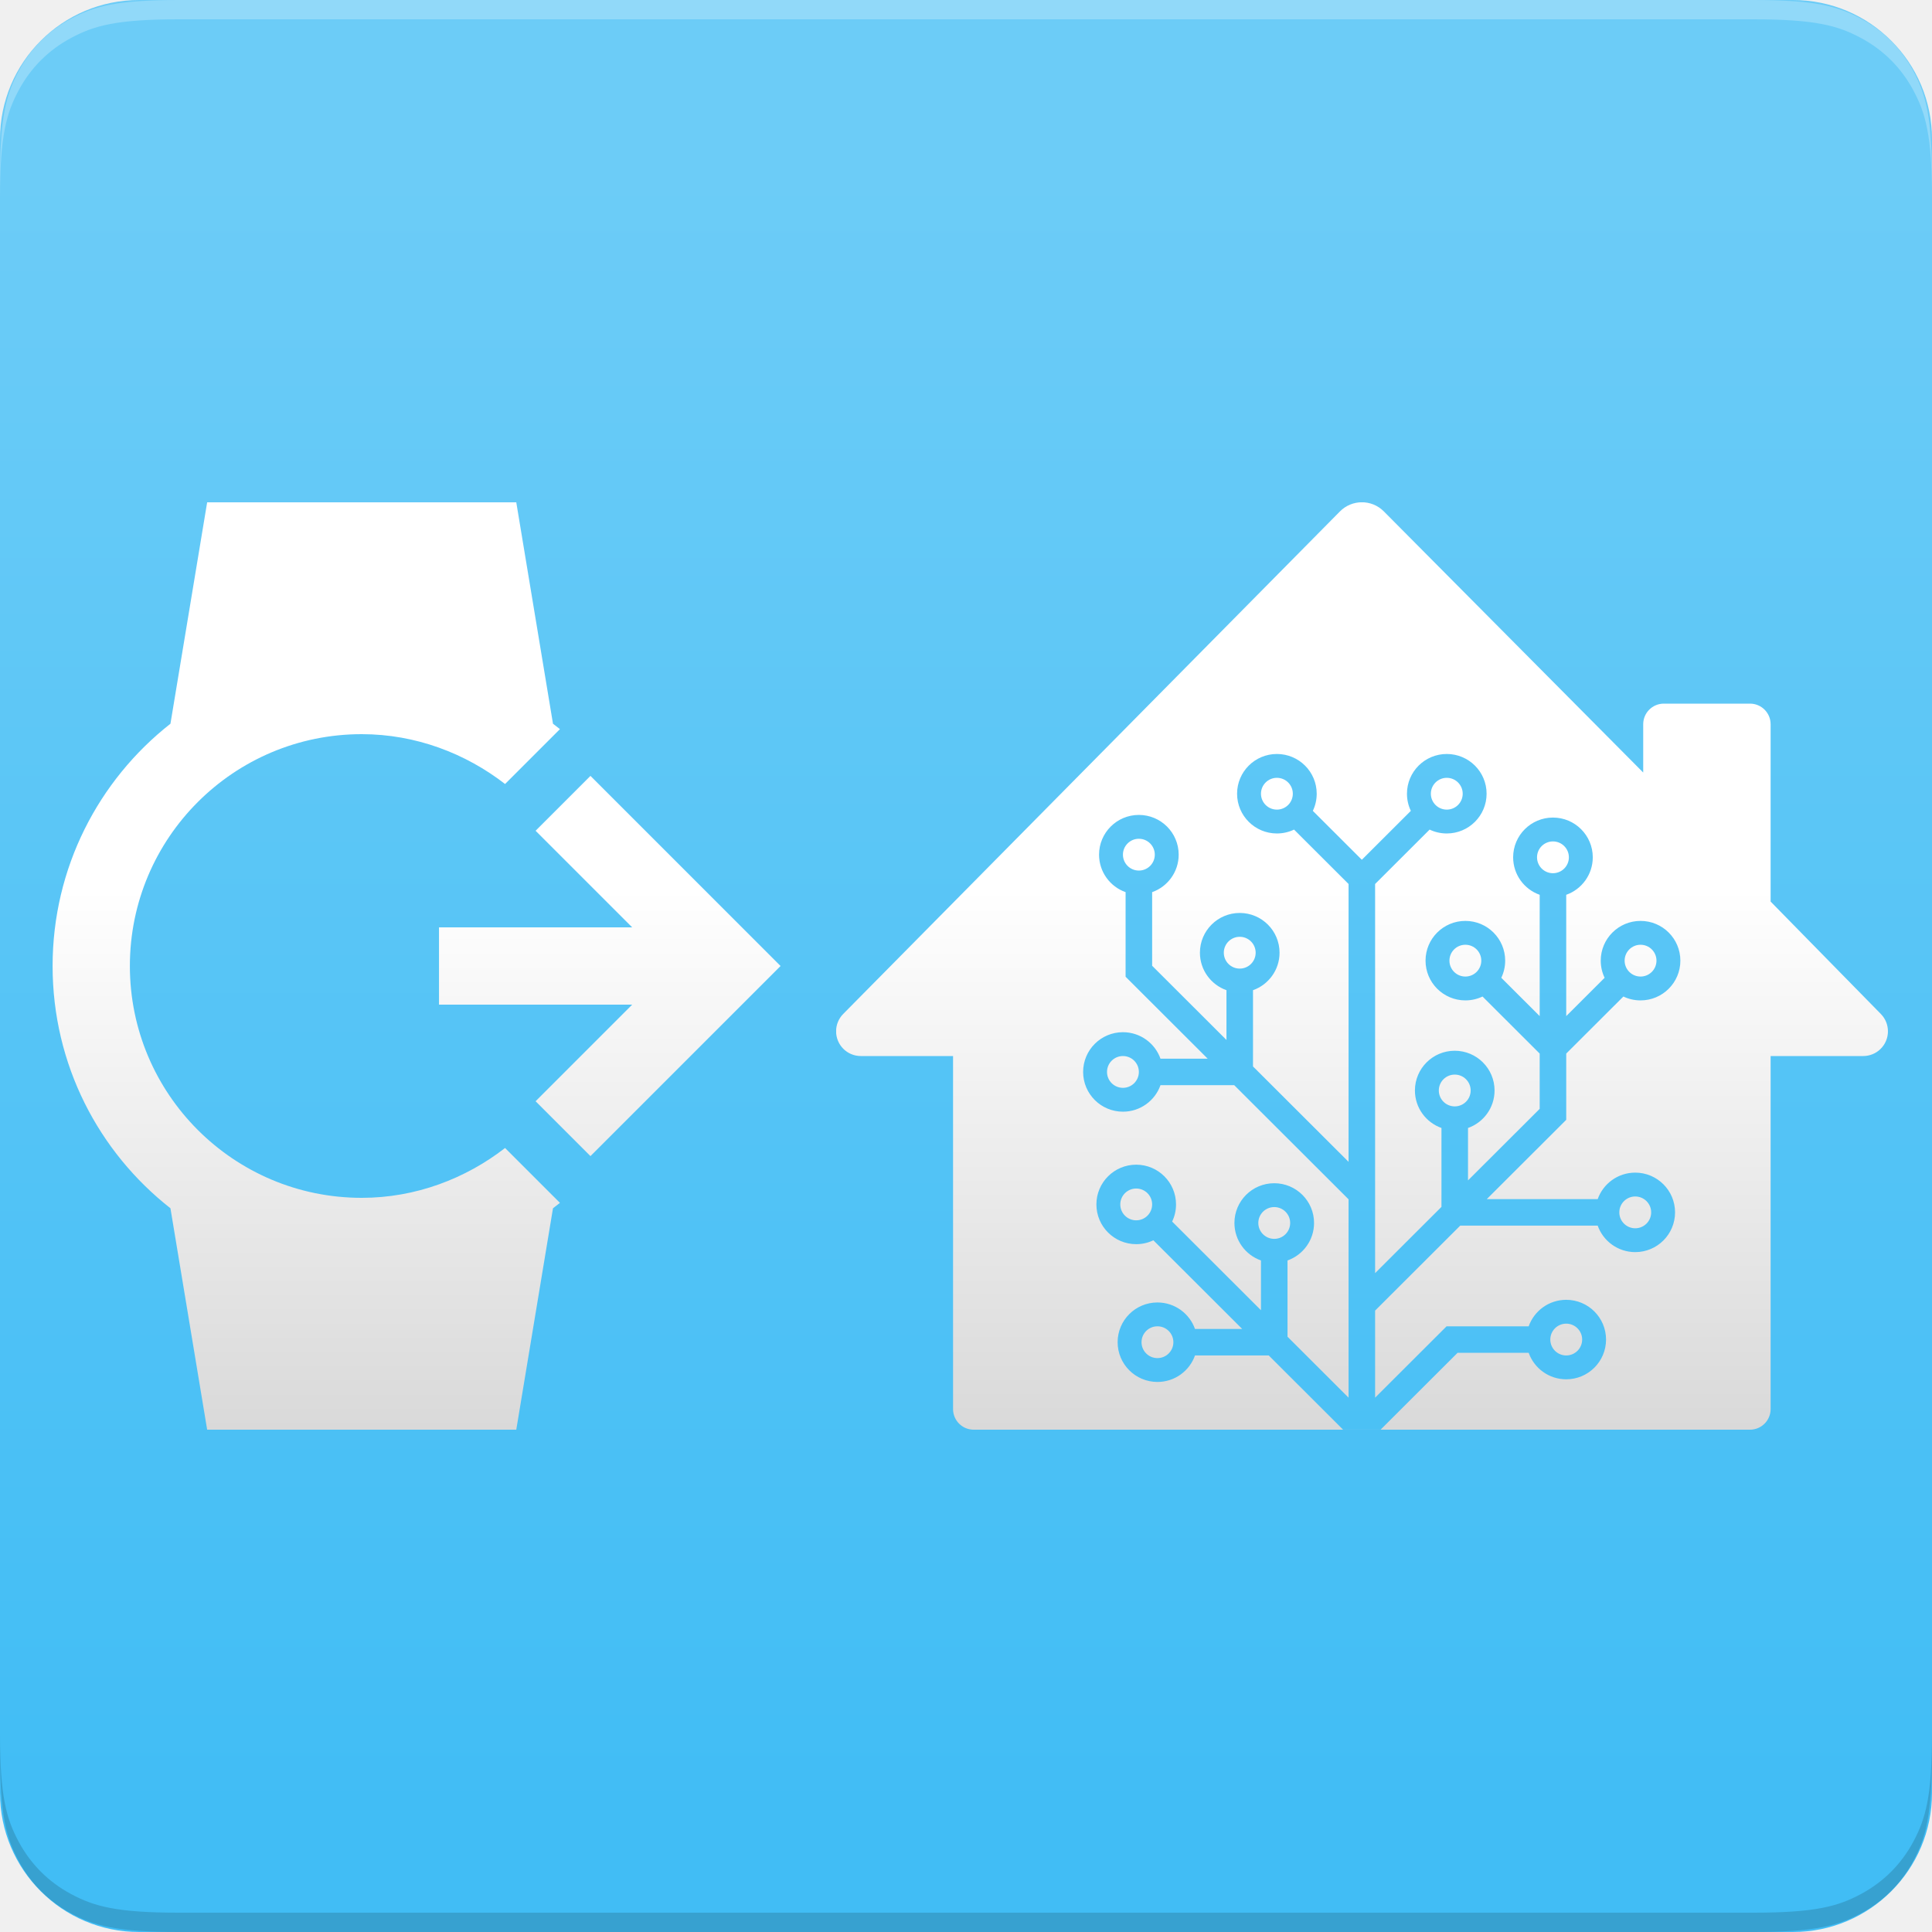
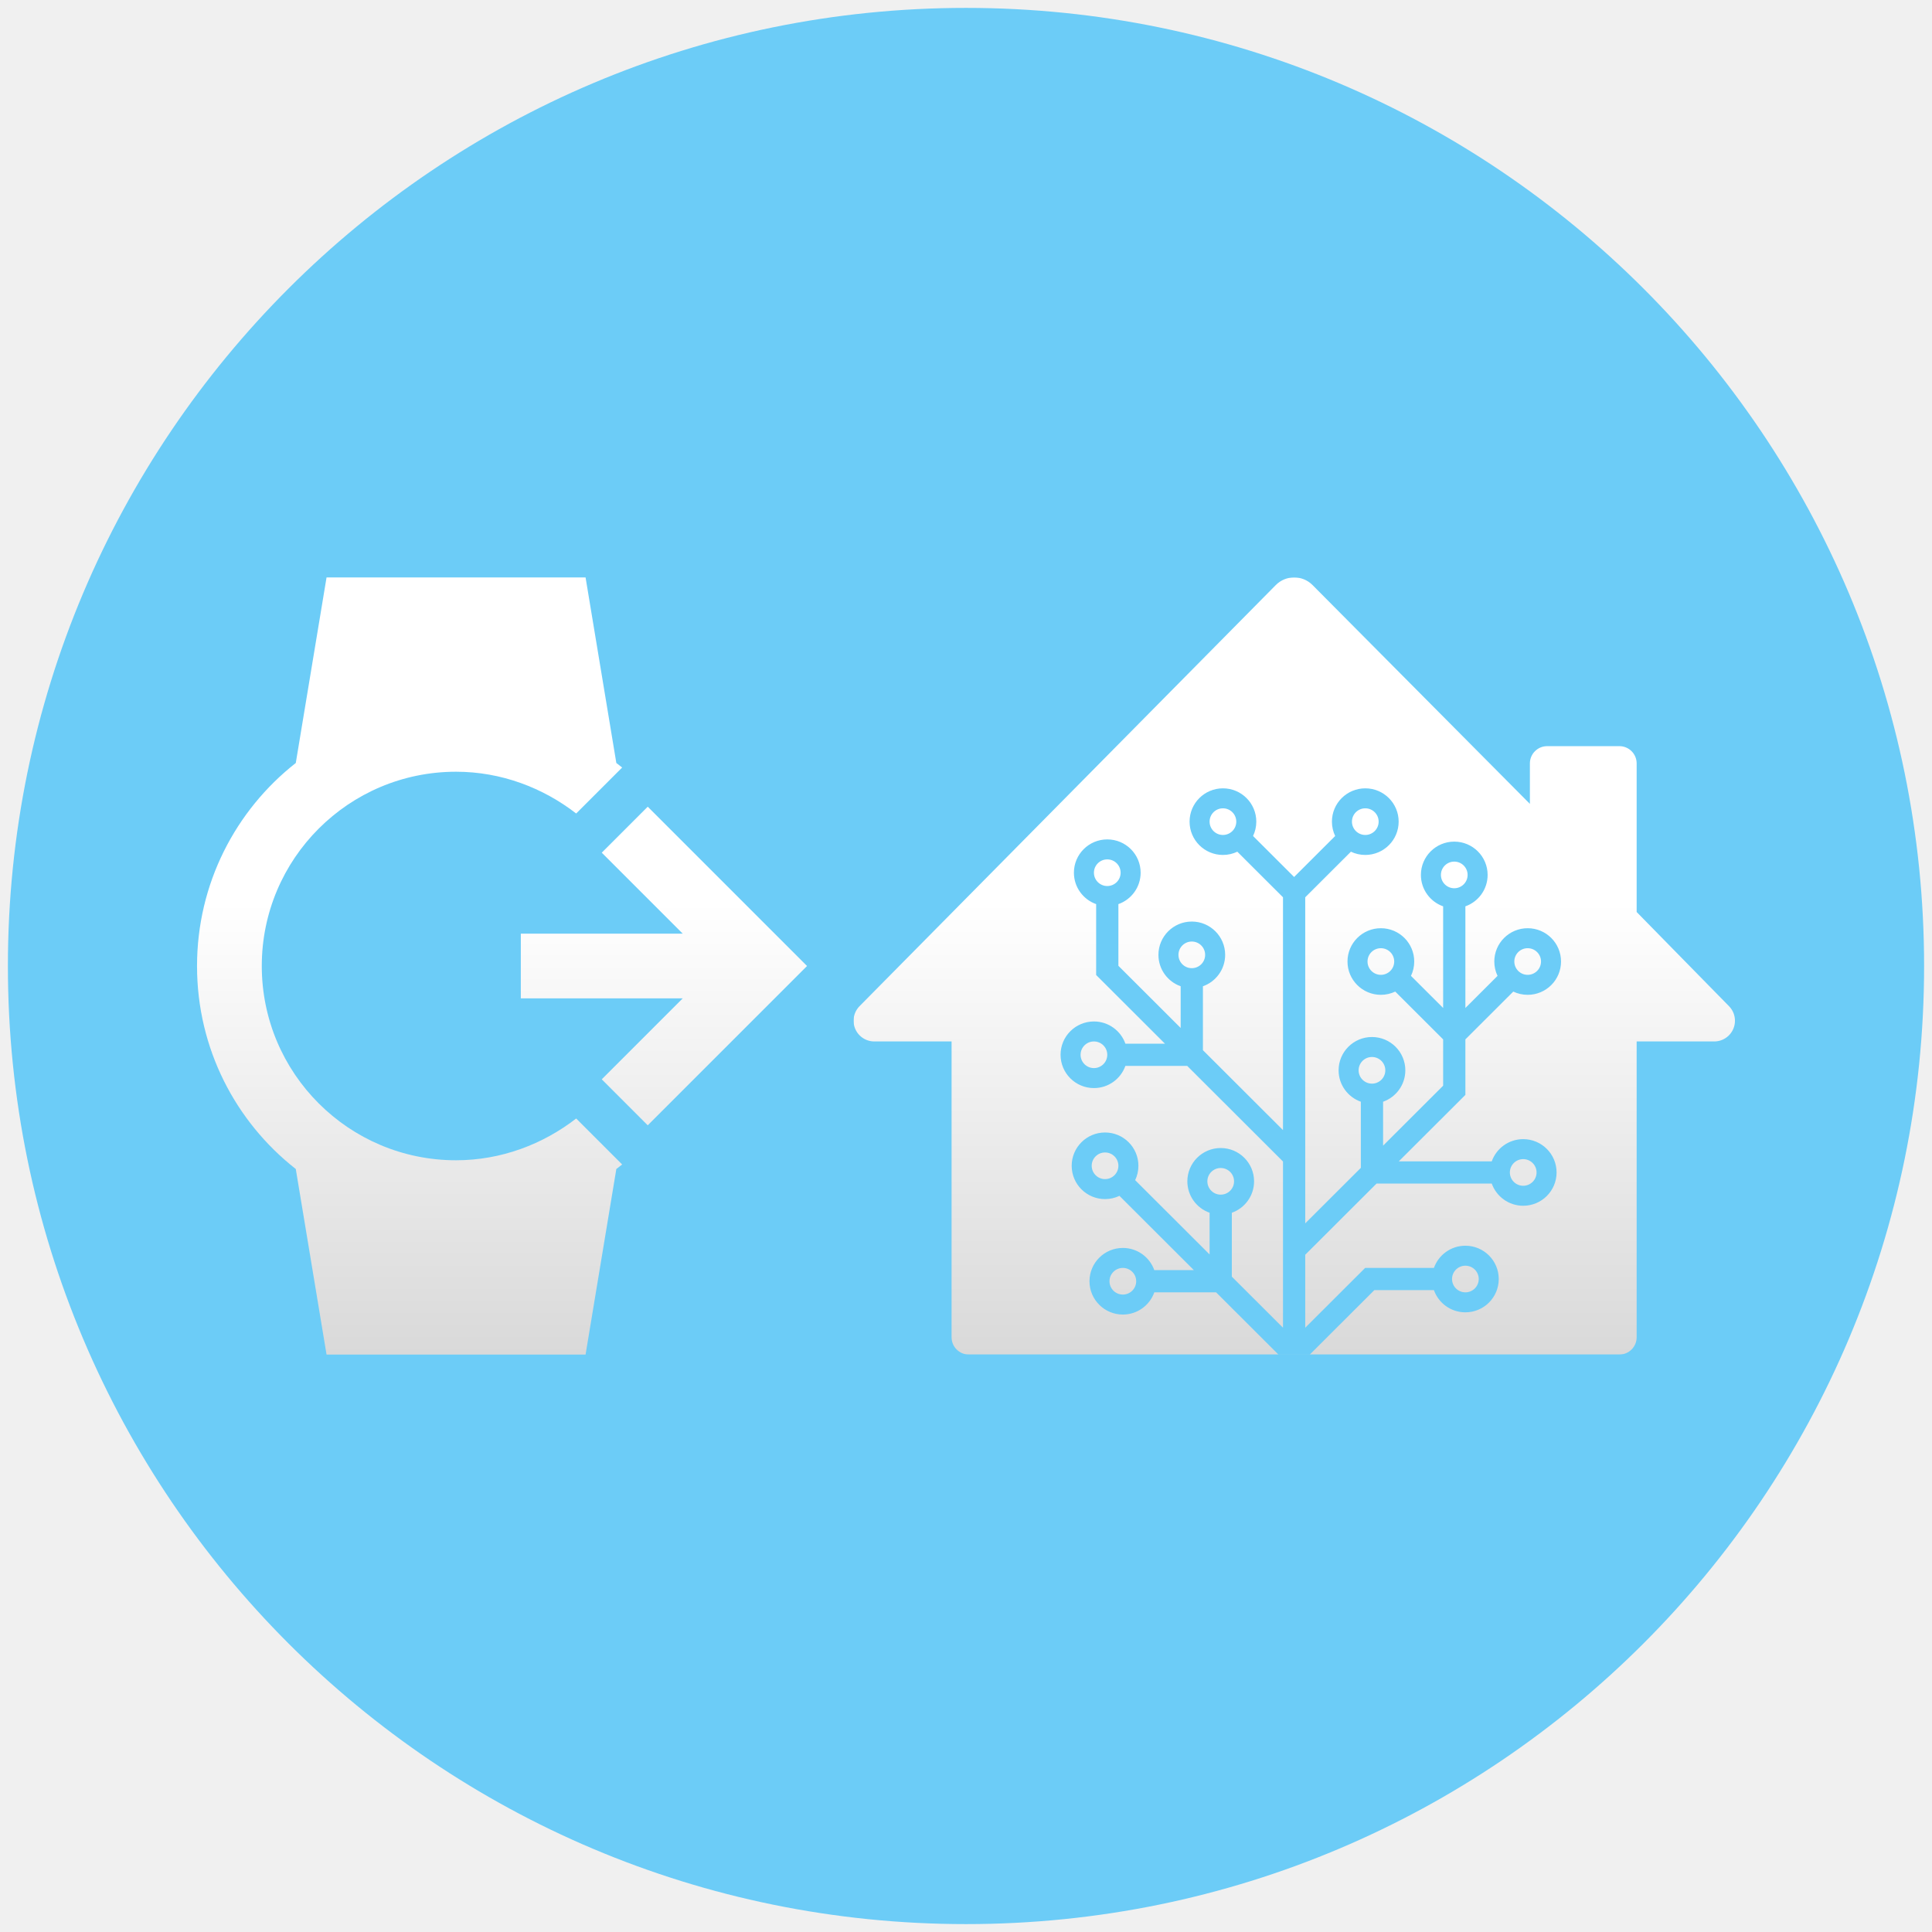
<svg xmlns="http://www.w3.org/2000/svg" xmlns:xlink="http://www.w3.org/1999/xlink" width="500px" height="500px" viewBox="0 0 500 500" version="1.1" id="svg42">
  <defs id="defs18">
    <rect id="path-1" x="0" y="0" width="500" height="500" rx="36" />
    <linearGradient x1="50%" y1="9.14%" x2="50%" y2="93.686%" id="linearGradient-3">
      <stop stop-color="#6CCCF7" offset="0%" id="stop7" />
      <stop stop-color="#41BDF5" offset="100%" id="stop9" />
    </linearGradient>
    <path d="M44.153,342.222 L44.153,208.983 L9.34,208.983 C4.185,208.983 0.007,204.804 0.007,199.65 C0.007,197.193 0.975,194.836 2.702,193.089 L190.16,3.444 L190.16,3.444 C194.69,-1.138 202.077,-1.181 206.659,3.348 C206.685,3.373 206.71,3.399 206.735,3.424 L304.626,101.98 L304.626,83.757 L304.626,83.757 C304.626,79.461 308.108,75.979 312.403,75.979 L344.935,75.979 L344.935,75.979 C349.231,75.979 352.713,79.461 352.713,83.757 L352.713,150.681 L394.324,193.115 C397.933,196.795 397.875,202.705 394.195,206.314 C392.45,208.025 390.104,208.983 387.66,208.983 L352.713,208.983 L352.713,342.222 C352.713,346.518 349.231,350 344.935,350 L51.93,350 C47.635,350 44.153,346.518 44.153,342.222 L44.153,342.222 Z M251.067,179.449 C252.005,177.491 252.531,175.298 252.531,172.982 C252.531,164.697 245.803,157.982 237.504,157.982 C229.204,157.982 222.476,164.697 222.476,172.982 C222.476,181.267 229.204,187.982 237.504,187.982 C239.824,187.982 242.021,187.458 243.983,186.521 L265.555,208.054 L265.555,228.913 L238.506,255.913 L238.506,236.13 C244.342,234.071 248.524,228.515 248.524,221.983 C248.524,213.699 241.796,206.983 233.496,206.983 C225.197,206.983 218.469,213.699 218.469,221.983 C218.469,228.515 222.651,234.071 228.487,236.13 L228.487,265.914 L203.442,290.914 L203.442,144.052 L224.012,123.519 C225.974,124.456 228.171,124.981 230.491,124.981 C238.79,124.981 245.518,118.265 245.518,109.98 C245.518,101.696 238.79,94.98 230.491,94.98 C222.192,94.98 215.464,101.696 215.464,109.98 C215.464,112.296 215.989,114.489 216.928,116.447 L198.433,134.91 L179.937,116.447 C180.876,114.489 181.402,112.296 181.402,109.98 C181.402,101.696 174.674,94.98 166.375,94.98 C158.075,94.98 151.347,101.696 151.347,109.98 C151.347,118.265 158.075,124.981 166.375,124.981 C168.695,124.981 170.892,124.456 172.853,123.519 L193.424,144.052 L193.424,248.913 L157.358,212.912 L157.358,184.129 C163.195,182.07 167.376,176.513 167.376,169.982 C167.376,161.697 160.648,154.981 152.349,154.981 C144.05,154.981 137.322,161.697 137.322,169.982 C137.322,176.513 141.503,182.07 147.34,184.129 L147.34,202.912 L119.289,174.911 L119.289,147.128 C125.126,145.068 129.307,139.512 129.307,132.981 C129.307,124.696 122.579,117.98 114.28,117.98 C105.981,117.98 99.253,124.696 99.253,132.981 C99.253,139.512 103.434,145.068 109.271,147.128 L109.271,179.053 L140.256,209.983 L122.441,209.983 C120.378,204.157 114.812,199.983 108.269,199.983 C99.97,199.983 93.242,206.699 93.242,214.983 C93.242,223.268 99.97,229.984 108.269,229.984 C114.812,229.984 120.378,225.81 122.441,219.983 L150.274,219.983 L193.424,263.056 L193.424,337.916 L170.382,314.915 L170.382,286.132 C176.218,284.073 180.4,278.516 180.4,271.985 C180.4,263.7 173.672,256.985 165.373,256.985 C157.073,256.985 150.345,263.7 150.345,271.985 C150.345,278.516 154.527,284.073 160.364,286.132 L160.364,304.915 L126.841,271.452 C127.78,269.494 128.305,267.301 128.305,264.985 C128.305,256.7 121.577,249.984 113.278,249.984 C104.979,249.984 98.251,256.7 98.251,264.985 C98.251,273.269 104.979,279.985 113.278,279.985 C115.598,279.985 117.795,279.46 119.757,278.523 L153.28,311.986 L135.465,311.986 C133.402,306.16 127.836,301.986 121.293,301.986 C112.993,301.986 106.265,308.702 106.265,316.986 C106.265,325.271 112.993,331.987 121.293,331.987 C127.836,331.987 133.402,327.813 135.465,321.986 L163.298,321.986 L191.349,349.987 L205.517,349.987 L234.569,320.986 L261.401,320.986 C263.464,326.813 269.03,330.987 275.573,330.987 C283.872,330.987 290.6,324.271 290.6,315.986 C290.6,307.702 283.872,300.986 275.573,300.986 C269.03,300.986 263.464,305.16 261.401,310.986 L230.42,310.986 L203.442,337.916 L203.442,305.057 L235.571,272.985 L287.448,272.985 C289.511,278.811 295.077,282.985 301.62,282.985 C309.92,282.985 316.647,276.269 316.647,267.985 C316.647,259.7 309.92,252.984 301.62,252.984 C295.077,252.984 289.511,257.159 287.448,262.985 L245.589,262.985 L275.573,233.055 L275.573,208.054 L297.145,186.521 C299.107,187.458 301.304,187.982 303.624,187.982 C311.923,187.982 318.651,181.267 318.651,172.982 C318.651,164.697 311.923,157.982 303.624,157.982 C295.324,157.982 288.597,164.697 288.597,172.982 C288.597,175.298 289.122,177.491 290.061,179.449 L275.573,193.912 L275.573,148.128 C281.409,146.068 285.591,140.512 285.591,133.981 C285.591,125.696 278.863,118.98 270.564,118.98 C262.264,118.98 255.536,125.696 255.536,133.981 C255.536,140.512 259.718,146.068 265.555,148.128 L265.555,193.912 L251.067,179.449 Z M121.293,322.987 C117.973,322.987 115.282,320.3 115.282,316.986 C115.282,313.673 117.973,310.986 121.293,310.986 C124.612,310.986 127.304,313.673 127.304,316.986 C127.304,320.3 124.612,322.987 121.293,322.987 Z M165.373,277.985 C162.053,277.985 159.362,275.299 159.362,271.985 C159.362,268.671 162.053,265.985 165.373,265.985 C168.692,265.985 171.384,268.671 171.384,271.985 C171.384,275.299 168.692,277.985 165.373,277.985 Z M113.278,270.985 C109.958,270.985 107.267,268.299 107.267,264.985 C107.267,261.671 109.958,258.985 113.278,258.985 C116.598,258.985 119.289,261.671 119.289,264.985 C119.289,268.299 116.598,270.985 113.278,270.985 Z M108.269,220.983 C104.949,220.983 102.258,218.297 102.258,214.983 C102.258,211.669 104.949,208.983 108.269,208.983 C111.589,208.983 114.28,211.669 114.28,214.983 C114.28,218.297 111.589,220.983 108.269,220.983 Z M233.496,227.984 C230.177,227.984 227.486,225.297 227.486,221.983 C227.486,218.67 230.177,215.983 233.496,215.983 C236.816,215.983 239.507,218.67 239.507,221.983 C239.507,225.297 236.816,227.984 233.496,227.984 Z M301.62,273.985 C298.3,273.985 295.609,271.299 295.609,267.985 C295.609,264.671 298.3,261.985 301.62,261.985 C304.94,261.985 307.631,264.671 307.631,267.985 C307.631,271.299 304.94,273.985 301.62,273.985 Z M275.573,321.986 C272.253,321.986 269.562,319.3 269.562,315.986 C269.562,312.672 272.253,309.986 275.573,309.986 C278.893,309.986 281.584,312.672 281.584,315.986 C281.584,319.3 278.893,321.986 275.573,321.986 Z M303.624,178.982 C300.304,178.982 297.613,176.296 297.613,172.982 C297.613,169.668 300.304,166.982 303.624,166.982 C306.944,166.982 309.635,169.668 309.635,172.982 C309.635,176.296 306.944,178.982 303.624,178.982 Z M270.564,139.981 C267.244,139.981 264.553,137.295 264.553,133.981 C264.553,130.667 267.244,127.981 270.564,127.981 C273.884,127.981 276.575,130.667 276.575,133.981 C276.575,137.295 273.884,139.981 270.564,139.981 Z M230.491,115.98 C227.171,115.98 224.48,113.294 224.48,109.98 C224.48,106.666 227.171,103.98 230.491,103.98 C233.811,103.98 236.502,106.666 236.502,109.98 C236.502,113.294 233.811,115.98 230.491,115.98 Z M166.375,115.98 C163.055,115.98 160.364,113.294 160.364,109.98 C160.364,106.666 163.055,103.98 166.375,103.98 C169.694,103.98 172.385,106.666 172.385,109.98 C172.385,113.294 169.694,115.98 166.375,115.98 Z M114.28,138.981 C110.96,138.981 108.269,136.295 108.269,132.981 C108.269,129.667 110.96,126.981 114.28,126.981 C117.6,126.981 120.291,129.667 120.291,132.981 C120.291,136.295 117.6,138.981 114.28,138.981 Z M152.349,175.982 C149.029,175.982 146.338,173.296 146.338,169.982 C146.338,166.668 149.029,163.982 152.349,163.982 C155.669,163.982 158.36,166.668 158.36,169.982 C158.36,173.296 155.669,175.982 152.349,175.982 Z M237.504,178.982 C234.184,178.982 231.493,176.296 231.493,172.982 C231.493,169.668 234.184,166.982 237.504,166.982 C240.823,166.982 243.515,169.668 243.515,172.982 C243.515,176.296 240.823,178.982 237.504,178.982 Z" id="path-4" />
    <linearGradient x1="50%" y1="41.751%" x2="50%" y2="100%" id="linearGradient-6">
      <stop stop-color="#FFFFFF" offset="0%" id="stop13" />
      <stop stop-color="#D9D9D9" offset="100%" id="stop15" />
    </linearGradient>
-     <linearGradient xlink:href="#linearGradient-3" id="linearGradient70" x1="250" y1="45.699" x2="250" y2="468.431" gradientUnits="userSpaceOnUse" />
-     <linearGradient xlink:href="#linearGradient-3" id="linearGradient72" x1="250" y1="45.699" x2="250" y2="468.431" gradientUnits="userSpaceOnUse" />
    <linearGradient xlink:href="#linearGradient-6" id="linearGradient74" x1="186.38" y1="155.631" x2="186.38" y2="372.76" gradientTransform="scale(1.065028,0.938942)" gradientUnits="userSpaceOnUse" />
    <linearGradient xlink:href="#linearGradient-6" id="linearGradient76" x1="186.383" y1="155.629" x2="186.383" y2="372.754" gradientTransform="scale(1.065011,0.9389573)" gradientUnits="userSpaceOnUse" />
    <mask id="mask-5" fill="#ffffff">
      <use xlink:href="#path-4" id="use32" x="0" y="0" width="100%" height="100%" />
    </mask>
    <linearGradient xlink:href="#linearGradient-6" id="linearGradient2391" gradientUnits="userSpaceOnUse" x1="141.874" y1="219.68" x2="141.874" y2="420.573" gradientTransform="matrix(0.6966918,0,0,0.6966918,5.928517,77.13273)" />
  </defs>
-   <g id="background/pretty" style="fill:none;fill-rule:evenodd;stroke:none;stroke-width:1">
-     <g id="background-copy">
-       <mask id="mask-2" fill="#ffffff">
-         <use xlink:href="#path-1" id="use20" x="0" y="0" width="100%" height="100%" />
-       </mask>
-       <g id="Rectangle" />
-       <g id="depth-borders" mask="url(#mask-2)">
-         <g id="fill/blue-gradient" fill="url(#linearGradient-3)" style="fill:url(#linearGradient72)">
-           <rect id="Rectangle-2" x="0" y="0" width="500" height="500" style="fill:url(#linearGradient70)" />
-         </g>
-         <path d="M 500,252.5 V 46.15 C 500,30.103 498.329,24.283 495.192,18.417 492.054,12.55 487.45,7.946 481.583,4.808 475.717,1.671 469.897,0 453.85,0 H 46.15 C 30.103,0 24.283,1.671 18.417,4.808 12.55,7.946 7.946,12.55 4.808,18.417 1.671,24.283 0,30.103 0,46.15 V 252.5 51.15 C 0,35.103 1.671,29.283 4.808,23.417 7.946,17.55 12.55,12.946 18.417,9.808 24.283,6.671 30.103,5 46.15,5 H 453.85 c 16.047,0 21.866,1.671 27.733,4.808 5.867,3.138 10.471,7.742 13.608,13.608 C 498.329,29.283 500,35.103 500,51.15 Z" id="Combined-Shape" fill-opacity="0.25" fill="#ffffff" />
-         <path d="m 500,247.5 v 206.35 c 0,16.047 -1.671,21.866 -4.808,27.733 -3.138,5.867 -7.742,10.471 -13.608,13.608 C 475.717,498.329 469.897,500 453.85,500 H 46.15 C 30.103,500 24.283,498.329 18.417,495.192 12.55,492.054 7.946,487.45 4.808,481.583 1.671,475.717 0,469.897 0,453.85 V 247.5 448.85 c 0,16.047 1.671,21.866 4.808,27.733 3.138,5.867 7.742,10.471 13.608,13.608 C 24.283,493.329 30.103,495 46.15,495 H 453.85 c 16.047,0 21.866,-1.671 27.733,-4.808 5.867,-3.138 10.471,-7.742 13.608,-13.608 C 498.329,470.717 500,464.897 500,448.85 Z" id="path27" fill-opacity="0.15" fill="#000000" />
-       </g>
+   <circle style="fill:#6cccf7;stroke:none;stroke-width:4.088;stroke-linecap:round;stroke-linejoin:bevel;paint-order:stroke markers fill;fill-opacity:1" id="path1" cx="250" cy="250" r="247.956" />
+   <g id="large-tree" fill-rule="nonzero" transform="translate(96,70)" style="fill:none;stroke:none;stroke-width:1" />
+   <g id="g1" transform="matrix(0.8379547,0,0,0.8379547,39.585,40.51132)">
+     <g id="fill/white-gradient" mask="url(#mask-5)" fill-rule="evenodd" fill="url(#linearGradient-6)" style="fill:url(#linearGradient76);stroke:none;stroke-width:1" transform="matrix(0.6857143,0,0,0.6857143,216.3743,130)">
+       <rect id="rect36" x="0" y="0" width="397" height="350" style="fill:url(#linearGradient74)" />
    </g>
+     <path d="m 113.612,240 h 50 l -25,-25 14.2,-14.2 49.2,49.2 -49.2,49.2 -14.2,-14.2 25,-25 H 113.612 V 240 M 93.612,310 A 60,60 0 0 1 33.612,250 60,60 0 0 1 93.612,190 c 14,0 26.9,5 37.1,12.9 l 14.2,-14.2 -1.8,-1.4 -9.5,-57.3 H 53.612 l -9.5,57.3 c -18.6,14.6 -30.5,37.3 -30.5,62.7 0,25.5 11.9,48.1 30.5,62.7 L 53.612,370 h 80 l 9.5,-57.3 1.8,-1.4 -14.2,-14.2 c -10.2,7.9 -23.1,12.9 -37.1,12.9 z" id="path2" style="fill:url(#linearGradient2391);fill-opacity:1;stroke-width:10.001;stroke-miterlimit:4;stroke-dasharray:none" />
  </g>
-   <g id="large-tree" fill-rule="nonzero" transform="translate(96,70)" style="fill:none;stroke:none;stroke-width:1" />
-   <g id="fill/white-gradient" mask="url(#mask-5)" fill-rule="evenodd" fill="url(#linearGradient-6)" style="fill:url(#linearGradient76);stroke:none;stroke-width:1" transform="matrix(0.6857143,0,0,0.6857143,216.3743,130)">
-     <rect id="rect36" x="0" y="0" width="397" height="350" style="fill:url(#linearGradient74)" />
-   </g>
-   <path d="m 113.612,240 h 50 l -25,-25 14.2,-14.2 49.2,49.2 -49.2,49.2 -14.2,-14.2 25,-25 H 113.612 V 240 M 93.612,310 A 60,60 0 0 1 33.612,250 60,60 0 0 1 93.612,190 c 14,0 26.9,5 37.1,12.9 l 14.2,-14.2 -1.8,-1.4 -9.5,-57.3 H 53.612 l -9.5,57.3 c -18.6,14.6 -30.5,37.3 -30.5,62.7 0,25.5 11.9,48.1 30.5,62.7 L 53.612,370 h 80 l 9.5,-57.3 1.8,-1.4 -14.2,-14.2 c -10.2,7.9 -23.1,12.9 -37.1,12.9 z" id="path2" style="fill:url(#linearGradient2391);fill-opacity:1;stroke-width:10.001;stroke-miterlimit:4;stroke-dasharray:none" />
</svg>
